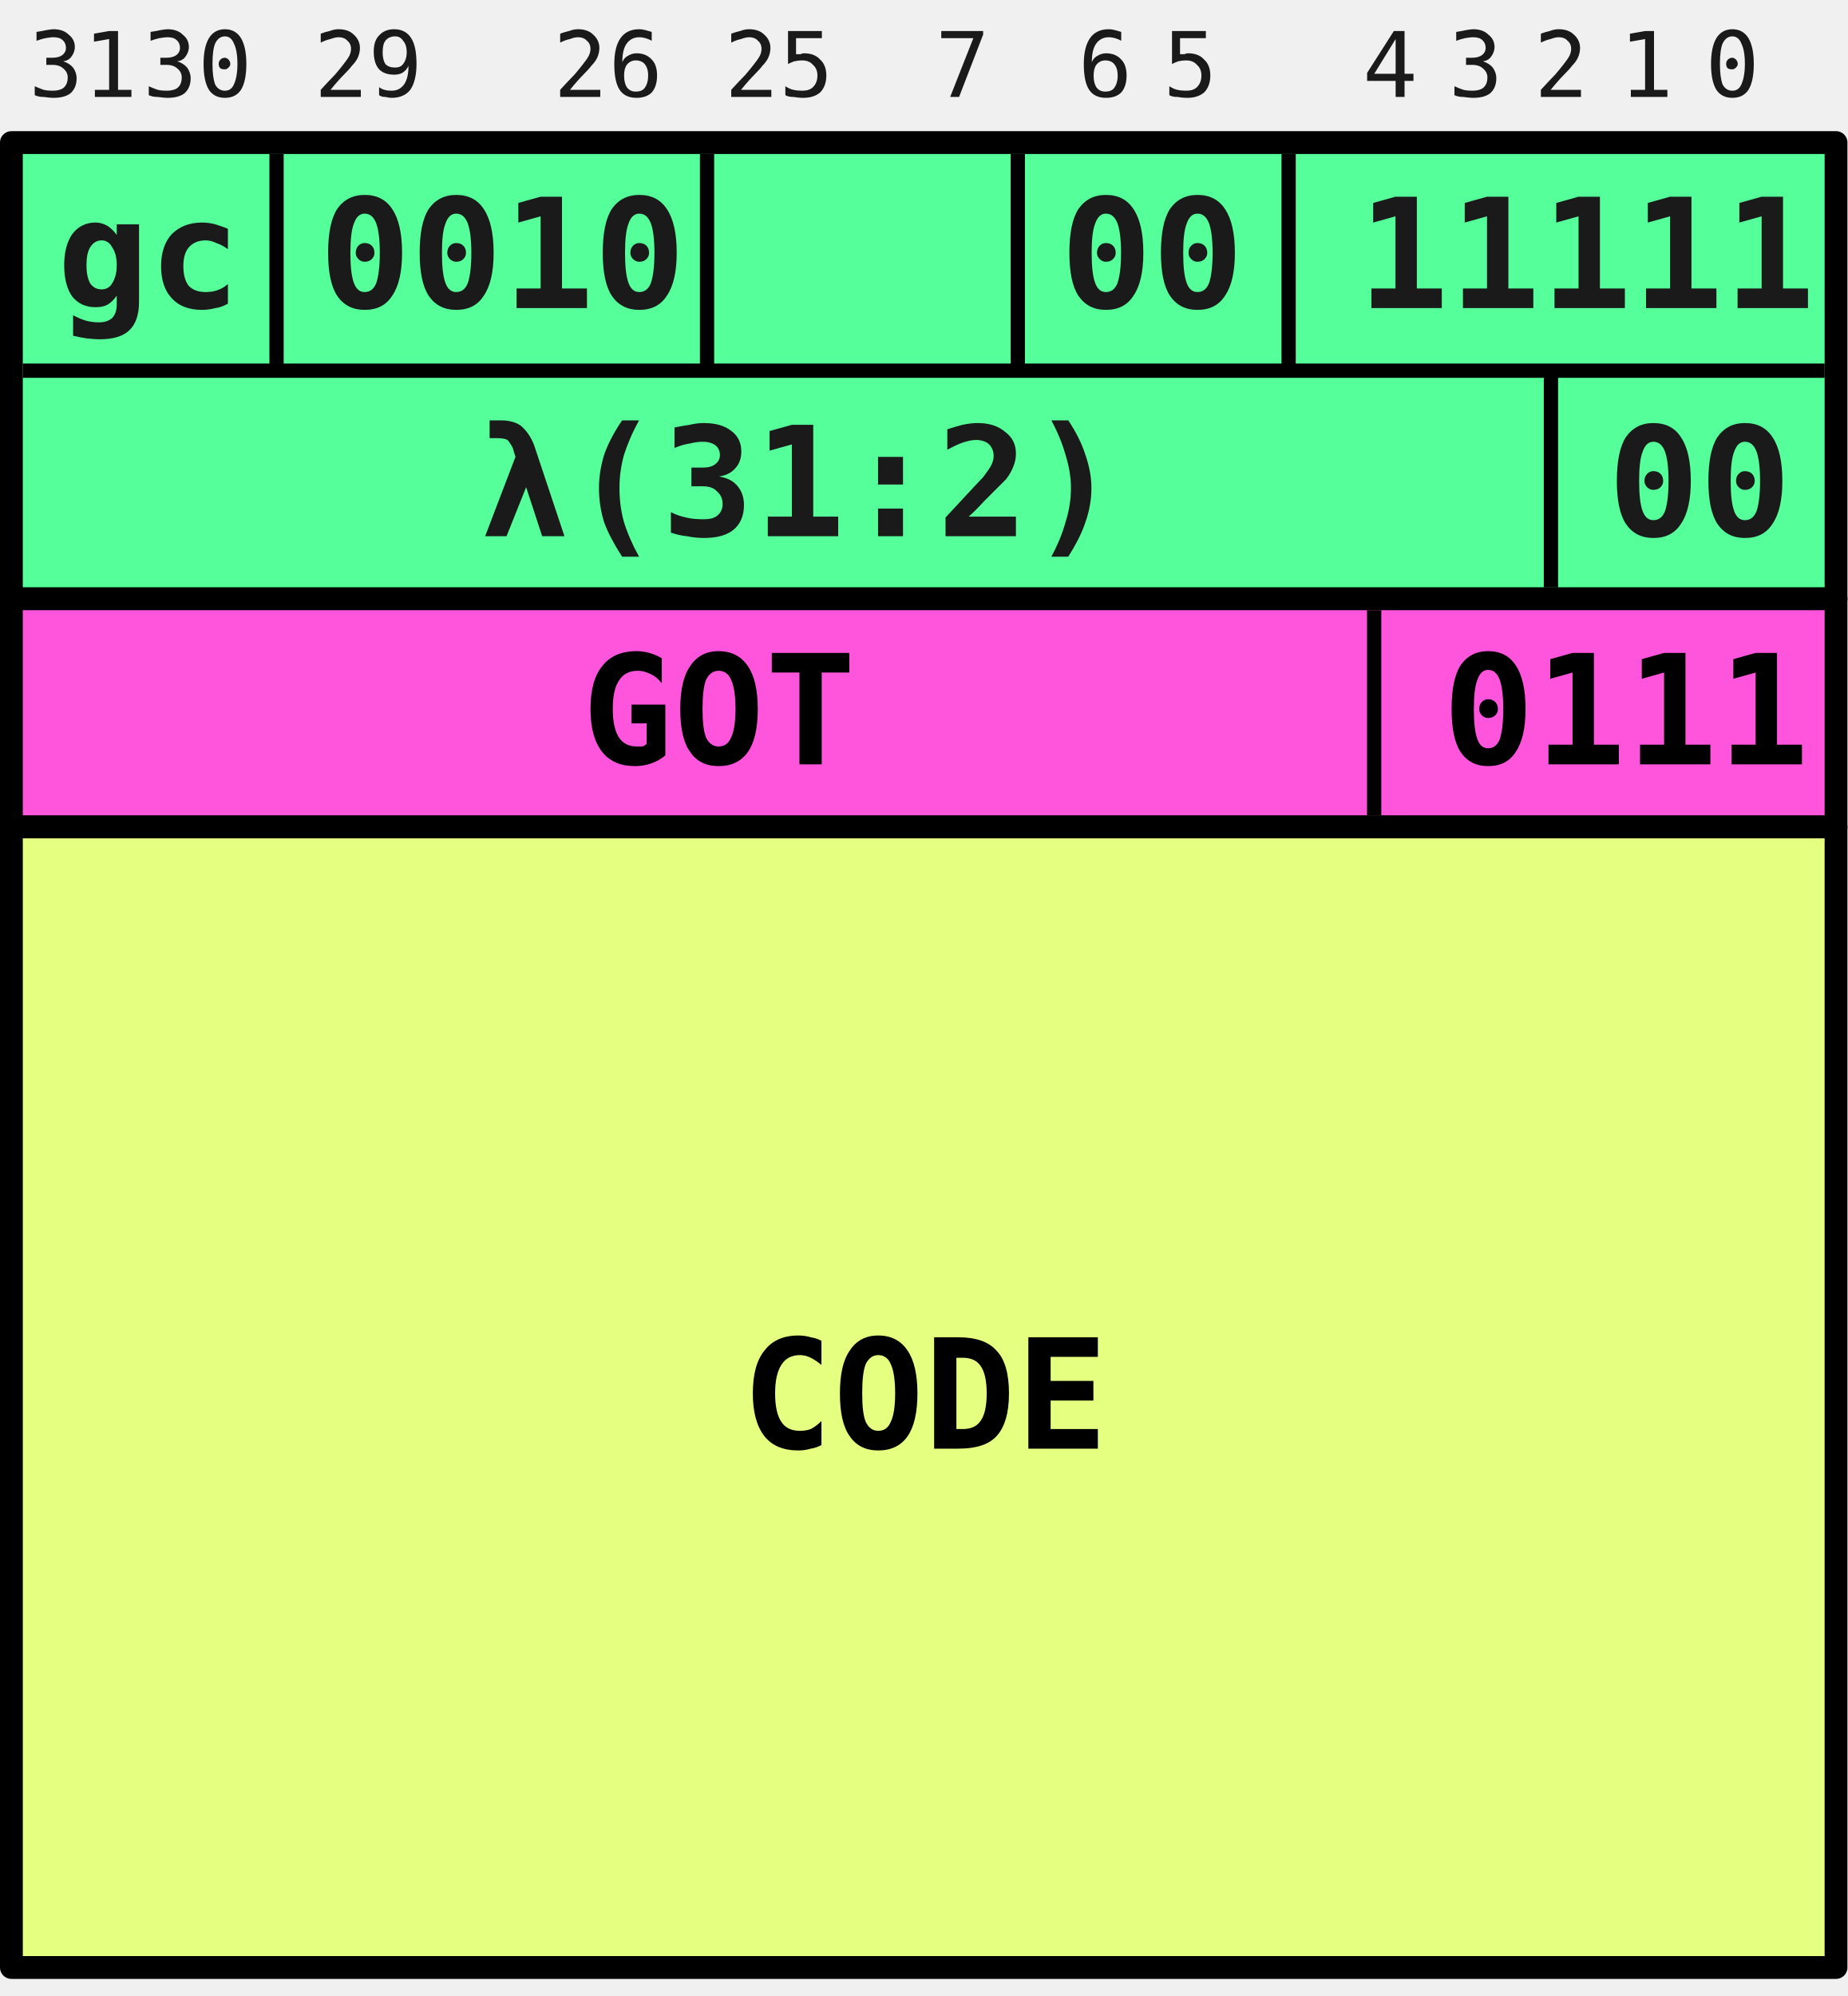
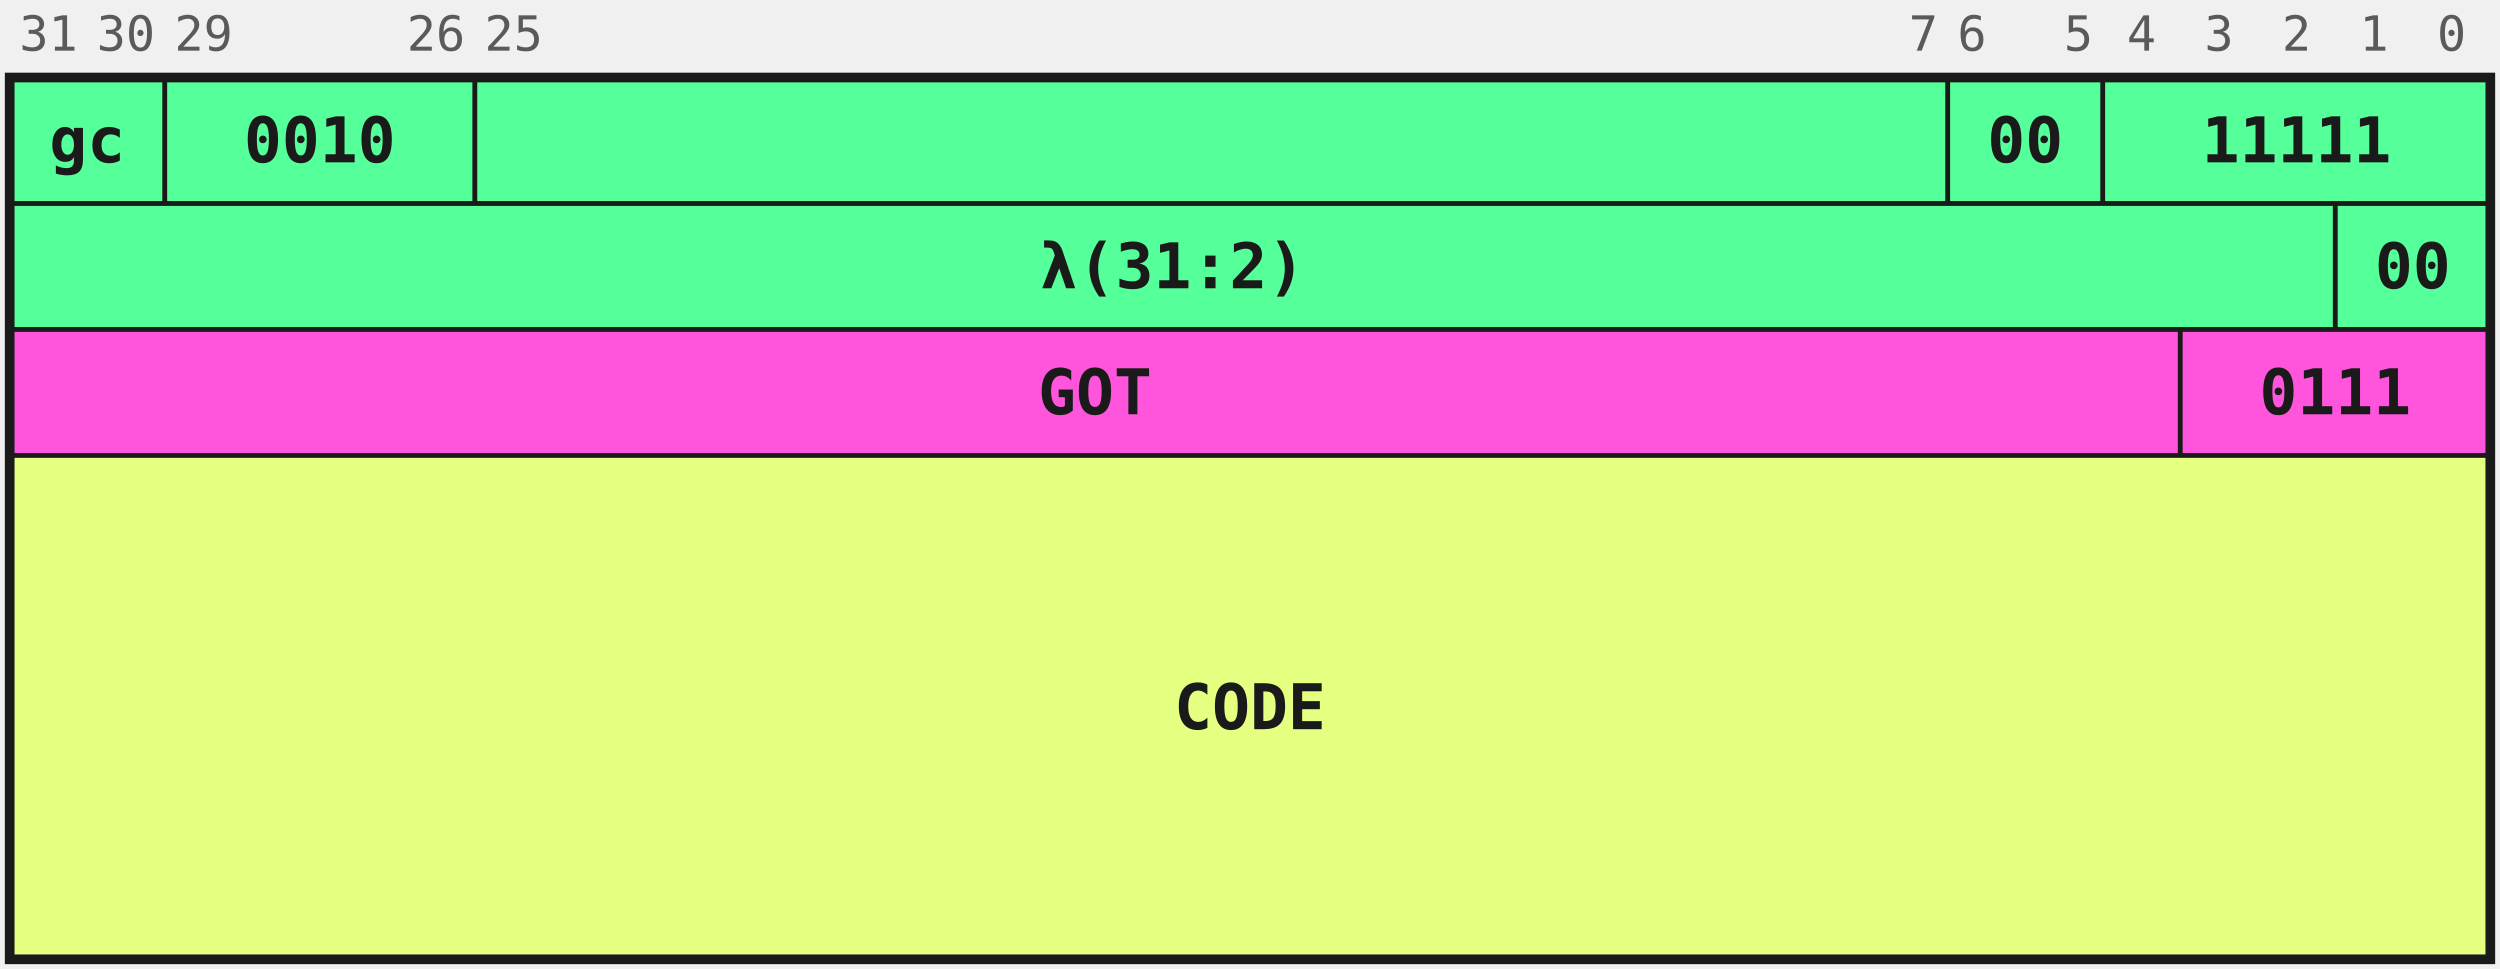
- <svg xmlns="http://www.w3.org/2000/svg" width="32.4" height="35" version="1.1" id="data-svg">
-   <style id="pretty-colors">
-         @font-face {
-             font-family: DejaVu Sans Mono;
-             src: local(DejaVu Sans Mono);
-             size-adjust: 91.6%
-         }
-         @font-face {
-             font-family: Lucida Sans Typewriter;
-             src: local(Lucida Sans Typewriter);
-             size-adjust: 91.6%
-         }
-         @font-face {
-             font-family: monospace;
-             src: local(monospace);
-             size-adjust: 91.6%
-         }
- 
-         text {
-             font-family: Consolas, DejaVu Sans Mono, Lucida Sans Typewriter, monospace;
-             font-style:  normal;
-             font-weight: bold;
-             font-size:   2pt;
-         }
- 
-         rect { stroke: #000000ff; stroke-width:0.4; stroke-linejoin:round; }
-         .foreground { fill: #1a1a1aff; }
-         text.foreground { font-size:1.2pt; font-weight:normal; }
- 
-         text.green      { fill: #1a1a1aff; }
-         rect.green      { fill: #55ff99ff; }
-         path.green      { stroke: #000000ff; stroke-width:0.25; }
-         rect.blue       { fill: #80e5ffff; }
-         path.blue       { stroke: #000000ff; stroke-width:0.25; }
-         rect.pink       { fill: #ff55ddff; }
-         path.pink       { stroke: #000000ff; stroke-width:0.25; }
-         rect.purple     { fill: #ccaaffff; }
-         path.purple     { stroke: #000000ff; stroke-width:0.25; }
-         rect.light-pink { fill: #ffaaeeff; }
-         path.light-pink { stroke: #000000ff; stroke-width:0.25; }
-         rect.yellow     { fill: #e5ff80ff; }
- 
-         @media (prefers-color-scheme: dark) {
-             
-             .foreground     { fill: #888888ff; }
-             text.black      { fill: #80e5ffff; }
- 
-             text.green      { fill: #55ff99ff; }
-             rect.green      { fill: #55ff9940; stroke: #14291c; }
-             path.green      { stroke: #14291c; }
-             text.blue       { fill: #80e5ffff; }
-             rect.blue       { fill: #80e5ff40; stroke: #192629; }
-             path.blue       { stroke: #192629; }
-             text.pink       { fill: #ff55ddff; }
-             rect.pink       { fill: #ff55dd40; stroke: #291425; }
-             path.pink       { stroke: #291425; }
-             text.purple     { fill: #ccaaffff; }
-             rect.purple     { fill: #ccaaff40; stroke: #231f29; }
-             path.purple     { stroke: #231f29; }
-             text.light-pink { fill: #ffaaeeff; }
-             rect.light-pink { fill: #ffaaee40; stroke: #291f27; }
-             path.light-pink { stroke: #291f27; }
-             rect.yellow     { fill: #e5ff8040; stroke: #262919; }
-             text.yellow     { fill: #e5ff80ff; }
-         }
-     </style>
-   <g id="layer1">
-     <g id="bit-labels" transform="translate(0 1.7)">
-       <text class="foreground" x="29.9" y="0">0</text>
-       <text class="foreground" x="28.4" y="0">1</text>
-       <text class="foreground" x="26.9" y="0">2</text>
-       <text class="foreground" x="25.4" y="0">3</text>
-       <text class="foreground" x="23.9" y="0">4</text>
-       <text class="foreground" x="20.4" y="0">5</text>
-       <text class="foreground" x="18.9" y="0">6</text>
-       <text class="foreground" x="16.4" y="0">7</text>
-       <text class="foreground" x="12.7" y="0">25</text>
-       <text class="foreground" x="9.7" y="0">26</text>
-       <text class="foreground" x="5.5" y="0">29</text>
-       <text class="foreground" x="2.5" y="0">30</text>
-       <text class="foreground" x="0.5" y="0">31</text>
-     </g>
-     <g id="header">
-       <rect id="background-rect" width="32" height="8" x="0.2" y="2.5" class="green" />
-       <g id="bitmap" transform="translate(0.2 2.5)">
-         <text class="green" x="0.8" y="2.9">gc</text>
-         <path d="M 4.65,0.2 V 3.9" class="green" />
-         <text class="green" x="5.4" y="2.9">0010</text>
-         <path d="M 12.2,0.2 V 3.9" class="green" />
-         <path d="M 17.65,0.2 V 3.9" class="green" />
-         <text class="green" x="18.4" y="2.9">00</text>
-         <path d="M 22.4,0.2 V 3.9" class="green" />
-         <text class="green" x="23.6" y="2.9">11111</text>
-       </g>
-       <path d="M 0.4,6.5 H 32" class="green" />
-       <g id="length" transform="translate(0.2 6.5)">
-         <text class="green" x="8.2" y="2.9">λ(31:2)</text>
-         <path d="M 27.0,0.1 V 3.8" class="green" />
-         <text class="green" x="28" y="2.9">00</text>
-       </g>
-     </g>
-     <g id="got_ptr" transform="translate(0 10.5)">
-       <rect id="background-rect" width="32" height="4" x="0.2" y="0.0" class="pink" />
-       <g id="pointer" transform="translate(0.2 0.0)">
-         <text class="pink" x="10.0" y="2.9">GOT</text>
-         <path d="M 23.9,0.2 V 3.8" id="path12" class="pink" />
-         <text class="pink" x="25.1" y="2.9">0111</text>
-       </g>
-     </g>
-     <g id="code" transform="translate(0 14.5)">
-       <rect id="background-rect" width="32" height="20" x="0.2" y="0.0" class="yellow" />
-       <text class="yellow" x="13" y="10.9">CODE</text>
-     </g>
-   </g>
+ <svg xmlns="http://www.w3.org/2000/svg" width="516" height="200" viewBox="-2 -2 516 200" role="img">
+   <style>
+   text { font-family: "Roboto Mono", ui-monospace, "SF Mono", Menlo, Consolas, "DejaVu Sans Mono", "Liberation Mono", monospace; font-size: 13px; font-weight: 700; fill: #1a1a1a;
+           text-anchor: middle; dominant-baseline: central; }
+   text.label { font-size: 10px; font-weight: 400; fill: #5a5a5a; }
+   text.heading { font-size: 12px; }
+   text.start { text-anchor: start; }
+   text.end { text-anchor: end; }
+   text.small { font-size: 10px; font-weight: 400; font-style: italic; }
+   .outline { fill: none; stroke: #1a1a1a; stroke-width: 2; stroke-linejoin: miter; }
+   .divider { fill: none; stroke: #1a1a1a; stroke-width: 1; }
+   .dashed { stroke-dasharray: 4 3; }
+   .rule { stroke: #1a1a1a; stroke-width: 2; }
+   .purple { fill: #ccaaff }
+   .blue { fill: #80e5ff }
+   .green { fill: #55ff99 }
+   .cyan { fill: #55ffdd }
+   .light-pink { fill: #ffaaee }
+   .pink { fill: #ff55dd }
+   .yellow { fill: #e5ff80 }
+   .white { fill: #ffffff }
+   @media (prefers-color-scheme: dark) {
+     text { fill: #cccccc; }
+     text.label { fill: #9a9a9a; }
+     .outline, .divider { stroke: #9a9a9a; }
+     .rule { stroke: #9a9a9a; }
+     .white { fill: #ffffff10 }
+     .purple { fill: #ccaaff40 }
+     text.on-purple { fill: #ccaaff }
+     .blue { fill: #80e5ff40 }
+     text.on-blue { fill: #80e5ff }
+     .green { fill: #55ff9940 }
+     text.on-green { fill: #55ff99 }
+     .cyan { fill: #55ffdd40 }
+     text.on-cyan { fill: #55ffdd }
+     .light-pink { fill: #ffaaee40 }
+     text.on-light-pink { fill: #ffaaee }
+     .pink { fill: #ff55dd40 }
+     text.on-pink { fill: #ff55dd }
+     .yellow { fill: #e5ff8040 }
+     text.on-yellow { fill: #e5ff80 }
+   }
+   </style>
+   <text x="504" y="5" class="label">0</text>
+   <text x="488" y="5" class="label">1</text>
+   <text x="472" y="5" class="label">2</text>
+   <text x="456" y="5" class="label">3</text>
+   <text x="440" y="5" class="label">4</text>
+   <text x="430" y="5" class="label end">5</text>
+   <text x="402" y="5" class="label start">6</text>
+   <text x="398" y="5" class="label end">7</text>
+   <text x="98" y="5" class="label start">25</text>
+   <text x="94" y="5" class="label end">26</text>
+   <text x="34" y="5" class="label start">29</text>
+   <text x="30" y="5" class="label end">30</text>
+   <text x="2" y="5" class="label start">31</text>
+   <rect x="0" y="14" width="32" height="26" class="green" />
+   <text x="16" y="27" class="on-green">gc</text>
+   <rect x="32" y="14" width="64" height="26" class="green" />
+   <text x="64" y="27" class="on-green">0010</text>
+   <rect x="96" y="14" width="304" height="26" class="green" />
+   <rect x="400" y="14" width="32" height="26" class="green" />
+   <text x="416" y="27" class="on-green">00</text>
+   <rect x="432" y="14" width="80" height="26" class="green" />
+   <text x="472" y="27" class="on-green">11111</text>
+   <line x1="32" y1="14" x2="32" y2="40" class="divider" />
+   <line x1="96" y1="14" x2="96" y2="40" class="divider" />
+   <line x1="400" y1="14" x2="400" y2="40" class="divider" />
+   <line x1="432" y1="14" x2="432" y2="40" class="divider" />
+   <rect x="0" y="40" width="480" height="26" class="green" />
+   <text x="240" y="53" class="on-green">λ(31:2)</text>
+   <rect x="480" y="40" width="32" height="26" class="green" />
+   <text x="496" y="53" class="on-green">00</text>
+   <line x1="480" y1="40" x2="480" y2="66" class="divider" />
+   <rect x="0" y="66" width="448" height="26" class="pink" />
+   <text x="224" y="79" class="on-pink">GOT</text>
+   <rect x="448" y="66" width="64" height="26" class="pink" />
+   <text x="480" y="79" class="on-pink">0111</text>
+   <line x1="448" y1="66" x2="448" y2="92" class="divider" />
+   <rect x="0" y="92" width="512" height="104" class="yellow" />
+   <text x="256" y="144" class="on-yellow">CODE</text>
+   <line x1="0" y1="40" x2="512" y2="40" class="divider" />
+   <line x1="0" y1="66" x2="512" y2="66" class="divider" />
+   <line x1="0" y1="92" x2="512" y2="92" class="divider" />
+   <rect x="0" y="14" width="512" height="182" class="outline" />
</svg>
